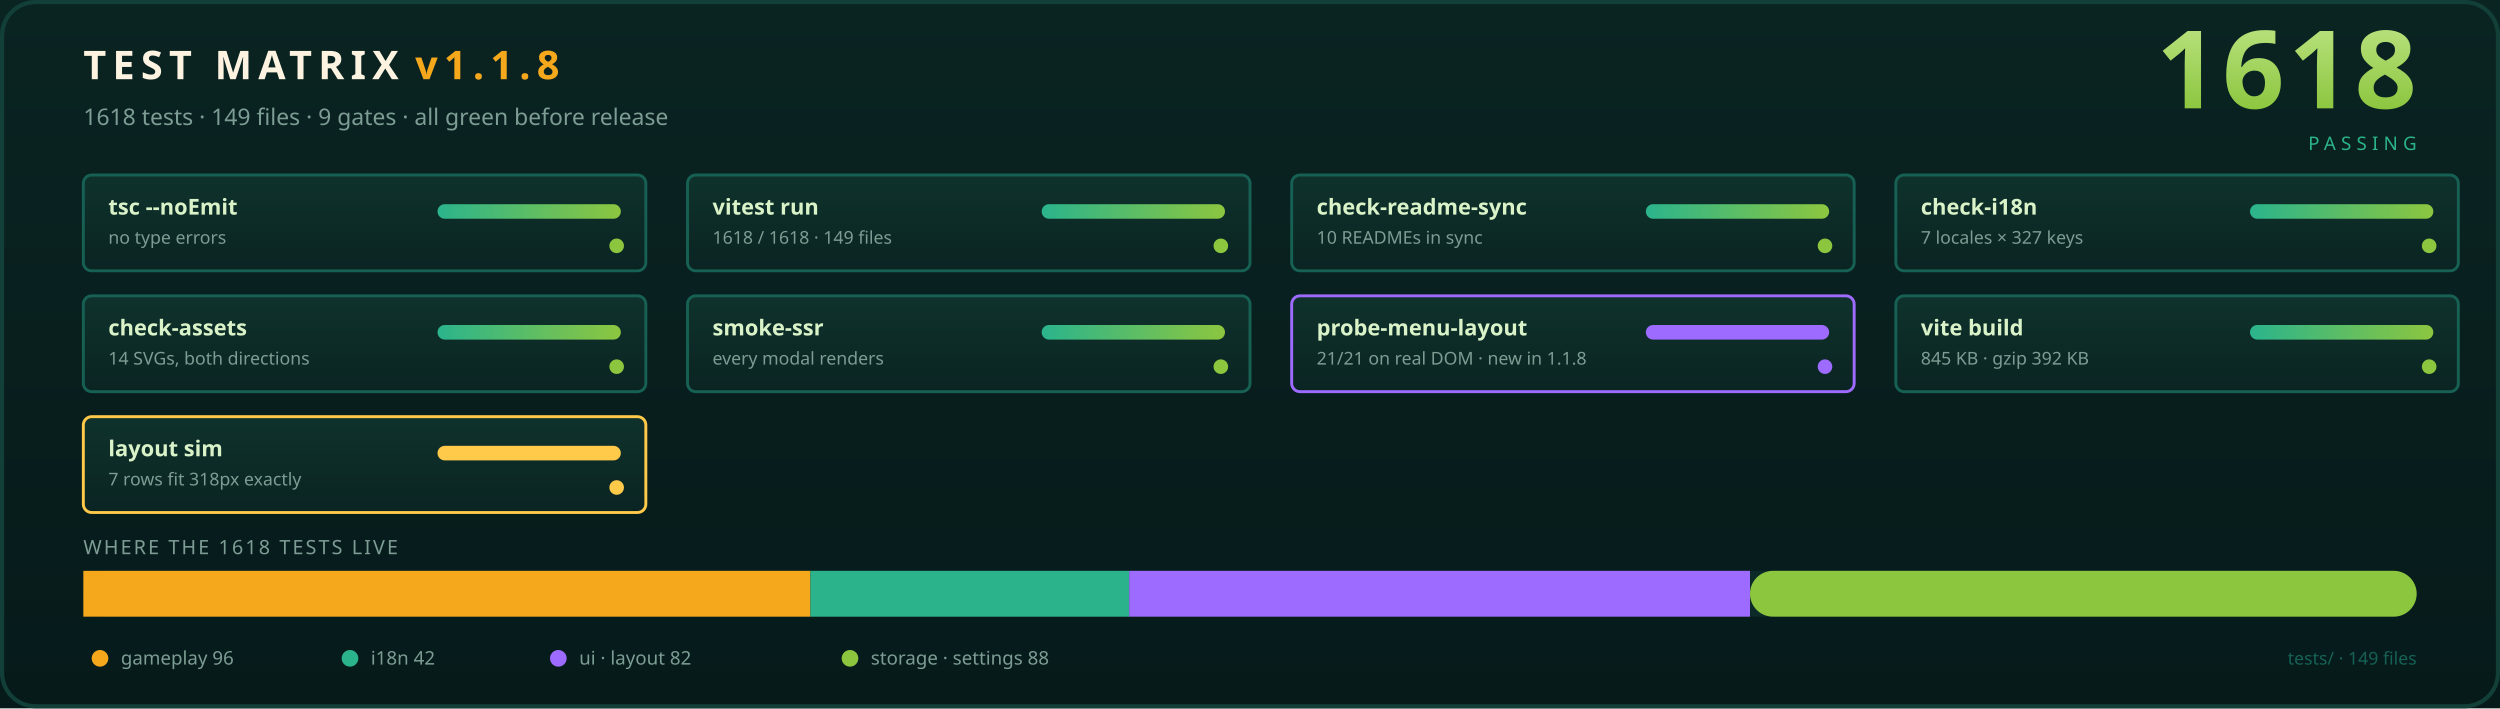
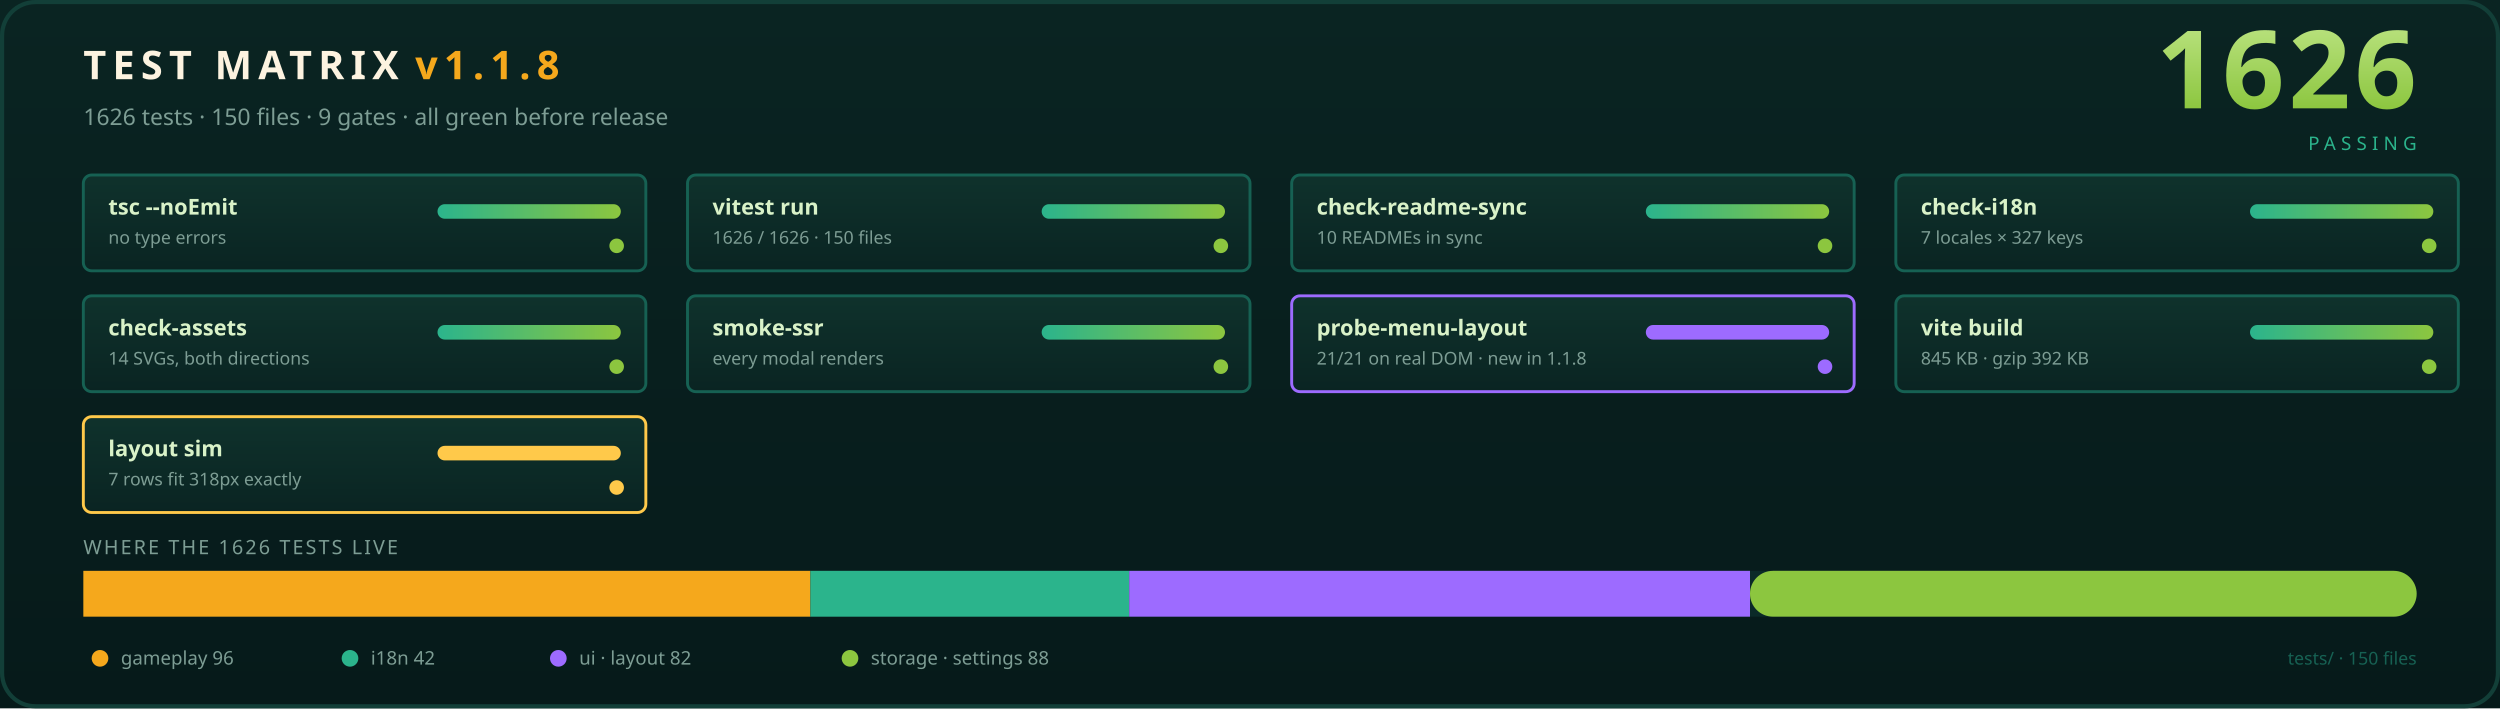
- <svg xmlns="http://www.w3.org/2000/svg" viewBox="0 0 1200 340" role="img" aria-label="Ma trận kiểm thử Lọ Chéo v1.1.8 — 1618 test trên 149 file, 9 cổng kiểm tra, phân bố theo nhóm (hoạt họa SMIL)">
+ <svg xmlns="http://www.w3.org/2000/svg" viewBox="0 0 1200 340" role="img" aria-label="Ma trận kiểm thử Lọ Chéo v1.1.8 — 1626 test trên 150 file, 9 cổng kiểm tra, phân bố theo nhóm (hoạt họa SMIL)">
  <defs>
    <filter id="tm-glow" x="-40%" y="-40%" width="180%" height="180%">
      <feGaussianBlur stdDeviation="4" result="b" />
      <feMerge>
        <feMergeNode in="b" />
        <feMergeNode in="SourceGraphic" />
      </feMerge>
    </filter>
    <linearGradient id="tmBg" x1="0" y1="0" x2="0" y2="1">
      <stop offset="0" stop-color="#0a2422" />
      <stop offset="1" stop-color="#061a1a" />
    </linearGradient>
    <linearGradient id="tmCard" x1="0" y1="0" x2="0" y2="1">
      <stop offset="0" stop-color="#0f322c" />
      <stop offset="1" stop-color="#0a2422" />
    </linearGradient>
    <linearGradient id="tmBar" x1="0" y1="0" x2="1" y2="0">
      <stop offset="0" stop-color="#2bb48c" />
      <stop offset="1" stop-color="#8cc63f" />
    </linearGradient>
    <linearGradient id="tmBig" x1="0" y1="0" x2="0" y2="1">
      <stop offset="0" stop-color="#b6e07a" />
      <stop offset="1" stop-color="#8cc63f" />
    </linearGradient>
  </defs>
  <rect width="1200" height="340" fill="url(#tmBg)" />
  <rect x="1" y="1" width="1198" height="338" rx="16" fill="none" stroke="#123f38" stroke-width="2" />
  <text x="40" y="38" font-family="'Arial Black','Bungee',sans-serif" font-weight="900" font-size="19" letter-spacing="3" fill="#fdf3e0">TEST MATRIX <tspan fill="#f5a81c">v1.1.8</tspan>
  </text>
-   <text x="40" y="60" font-family="system-ui,sans-serif" font-size="11" fill="#7d9d94">1618 tests · 149 files · 9 gates · all green before release</text>
-   <text x="1160" y="52" text-anchor="end" font-family="'Arial Black','Bungee',sans-serif" font-weight="900" font-size="52" fill="url(#tmBig)" letter-spacing="2">1618</text>
+   <text x="40" y="60" font-family="system-ui,sans-serif" font-size="11" fill="#7d9d94">1626 tests · 150 files · 9 gates · all green before release</text>
+   <text x="1160" y="52" text-anchor="end" font-family="'Arial Black','Bungee',sans-serif" font-weight="900" font-size="52" fill="url(#tmBig)" letter-spacing="2">1626</text>
  <text x="1160" y="72" text-anchor="end" font-family="system-ui,sans-serif" font-size="9" letter-spacing="2.5" fill="#2bb48c">PASSING</text>
  <g font-family="system-ui,sans-serif">
    <g transform="translate(40,84)">
      <rect width="270" height="46" rx="4" fill="url(#tmCard)" stroke="#166153" stroke-width="1.4" />
      <text x="12" y="19" font-size="10.5" fill="#d9f2c8" font-weight="700">tsc --noEmit</text>
      <text x="12" y="33" font-size="8.5" fill="#7d9d94">no type errors</text>
      <rect x="170" y="14" width="88" height="7" rx="3.5" fill="#0b2a28" />
      <rect x="170" y="14" width="88" height="7" rx="3.5" fill="url(#tmBar)">
        <animate attributeName="opacity" values="0.6;1;1;0.6" dur="9s" repeatCount="indefinite" />
      </rect>
      <circle cx="256" cy="34" r="3.5" fill="#8cc63f">
        <animate attributeName="opacity" values="1;0.3;1" dur="2.4s" repeatCount="indefinite" />
      </circle>
    </g>
    <g transform="translate(330,84)">
      <rect width="270" height="46" rx="4" fill="url(#tmCard)" stroke="#166153" stroke-width="1.4" />
      <text x="12" y="19" font-size="10.5" fill="#d9f2c8" font-weight="700">vitest run</text>
-       <text x="12" y="33" font-size="8.5" fill="#7d9d94">1618 / 1618 · 149 files</text>
+       <text x="12" y="33" font-size="8.5" fill="#7d9d94">1626 / 1626 · 150 files</text>
      <rect x="170" y="14" width="88" height="7" rx="3.5" fill="#0b2a28" />
      <rect x="170" y="14" width="88" height="7" rx="3.5" fill="url(#tmBar)">
        <animate attributeName="opacity" values="0.6;1;1;0.6" dur="9s" begin="0.6s" repeatCount="indefinite" />
      </rect>
      <circle cx="256" cy="34" r="3.5" fill="#8cc63f">
        <animate attributeName="opacity" values="1;0.3;1" dur="2.4s" begin="0.3s" repeatCount="indefinite" />
      </circle>
    </g>
    <g transform="translate(620,84)">
      <rect width="270" height="46" rx="4" fill="url(#tmCard)" stroke="#166153" stroke-width="1.4" />
      <text x="12" y="19" font-size="10.5" fill="#d9f2c8" font-weight="700">check-readme-sync</text>
      <text x="12" y="33" font-size="8.5" fill="#7d9d94">10 READMEs in sync</text>
      <rect x="170" y="14" width="88" height="7" rx="3.5" fill="#0b2a28" />
      <rect x="170" y="14" width="88" height="7" rx="3.5" fill="url(#tmBar)">
        <animate attributeName="opacity" values="0.6;1;1;0.6" dur="9s" begin="1.2s" repeatCount="indefinite" />
      </rect>
      <circle cx="256" cy="34" r="3.5" fill="#8cc63f">
        <animate attributeName="opacity" values="1;0.3;1" dur="2.4s" begin="0.6s" repeatCount="indefinite" />
      </circle>
    </g>
    <g transform="translate(910,84)">
      <rect width="270" height="46" rx="4" fill="url(#tmCard)" stroke="#166153" stroke-width="1.4" />
      <text x="12" y="19" font-size="10.5" fill="#d9f2c8" font-weight="700">check-i18n</text>
      <text x="12" y="33" font-size="8.5" fill="#7d9d94">7 locales × 327 keys</text>
      <rect x="170" y="14" width="88" height="7" rx="3.5" fill="#0b2a28" />
      <rect x="170" y="14" width="88" height="7" rx="3.5" fill="url(#tmBar)">
        <animate attributeName="opacity" values="0.6;1;1;0.6" dur="9s" begin="1.8s" repeatCount="indefinite" />
      </rect>
      <circle cx="256" cy="34" r="3.5" fill="#8cc63f">
        <animate attributeName="opacity" values="1;0.3;1" dur="2.4s" begin="0.9s" repeatCount="indefinite" />
      </circle>
    </g>
    <g transform="translate(40,142)">
      <rect width="270" height="46" rx="4" fill="url(#tmCard)" stroke="#166153" stroke-width="1.4" />
      <text x="12" y="19" font-size="10.5" fill="#d9f2c8" font-weight="700">check-assets</text>
      <text x="12" y="33" font-size="8.5" fill="#7d9d94">14 SVGs, both directions</text>
      <rect x="170" y="14" width="88" height="7" rx="3.5" fill="#0b2a28" />
      <rect x="170" y="14" width="88" height="7" rx="3.5" fill="url(#tmBar)">
        <animate attributeName="opacity" values="0.6;1;1;0.6" dur="9s" begin="2.4s" repeatCount="indefinite" />
      </rect>
      <circle cx="256" cy="34" r="3.5" fill="#8cc63f">
        <animate attributeName="opacity" values="1;0.3;1" dur="2.4s" begin="1.2s" repeatCount="indefinite" />
      </circle>
    </g>
    <g transform="translate(330,142)">
      <rect width="270" height="46" rx="4" fill="url(#tmCard)" stroke="#166153" stroke-width="1.4" />
      <text x="12" y="19" font-size="10.5" fill="#d9f2c8" font-weight="700">smoke-ssr</text>
      <text x="12" y="33" font-size="8.5" fill="#7d9d94">every modal renders</text>
      <rect x="170" y="14" width="88" height="7" rx="3.5" fill="#0b2a28" />
      <rect x="170" y="14" width="88" height="7" rx="3.5" fill="url(#tmBar)">
        <animate attributeName="opacity" values="0.6;1;1;0.6" dur="9s" begin="3s" repeatCount="indefinite" />
      </rect>
      <circle cx="256" cy="34" r="3.5" fill="#8cc63f">
        <animate attributeName="opacity" values="1;0.3;1" dur="2.4s" begin="1.5s" repeatCount="indefinite" />
      </circle>
    </g>
    <g transform="translate(620,142)">
      <rect width="270" height="46" rx="4" fill="url(#tmCard)" stroke="#9d6bff" stroke-width="1.4" />
      <text x="12" y="19" font-size="10.5" fill="#d9f2c8" font-weight="700">probe-menu-layout</text>
      <text x="12" y="33" font-size="8.5" fill="#7d9d94">21/21 on real DOM · new in 1.1.8</text>
      <rect x="170" y="14" width="88" height="7" rx="3.5" fill="#0b2a28" />
      <rect x="170" y="14" width="88" height="7" rx="3.5" fill="#9d6bff" />
      <circle cx="256" cy="34" r="3.5" fill="#9d6bff">
        <animate attributeName="opacity" values="1;0.3;1" dur="2.4s" begin="1.8s" repeatCount="indefinite" />
      </circle>
    </g>
    <g transform="translate(910,142)">
      <rect width="270" height="46" rx="4" fill="url(#tmCard)" stroke="#166153" stroke-width="1.4" />
      <text x="12" y="19" font-size="10.5" fill="#d9f2c8" font-weight="700">vite build</text>
      <text x="12" y="33" font-size="8.5" fill="#7d9d94">845 KB · gzip 392 KB</text>
      <rect x="170" y="14" width="88" height="7" rx="3.5" fill="#0b2a28" />
      <rect x="170" y="14" width="88" height="7" rx="3.5" fill="url(#tmBar)">
        <animate attributeName="opacity" values="0.6;1;1;0.6" dur="9s" begin="4.2s" repeatCount="indefinite" />
      </rect>
      <circle cx="256" cy="34" r="3.5" fill="#8cc63f">
        <animate attributeName="opacity" values="1;0.3;1" dur="2.4s" begin="2.1s" repeatCount="indefinite" />
      </circle>
    </g>
    <g transform="translate(40,200)">
      <rect width="270" height="46" rx="4" fill="url(#tmCard)" stroke="#ffc94a" stroke-width="1.4" />
      <text x="12" y="19" font-size="10.5" fill="#d9f2c8" font-weight="700">layout sim</text>
      <text x="12" y="33" font-size="8.5" fill="#7d9d94">7 rows fit 318px exactly</text>
      <rect x="170" y="14" width="88" height="7" rx="3.5" fill="#0b2a28" />
      <rect x="170" y="14" width="88" height="7" rx="3.5" fill="#ffc94a" />
      <circle cx="256" cy="34" r="3.5" fill="#ffc94a">
        <animate attributeName="opacity" values="1;0.3;1" dur="2.4s" begin="2.4s" repeatCount="indefinite" />
      </circle>
    </g>
  </g>
-   <text x="40" y="266" font-family="system-ui,sans-serif" font-size="9.5" letter-spacing="1" fill="#7d9d94">WHERE THE 1618 TESTS LIVE</text>
+   <text x="40" y="266" font-family="system-ui,sans-serif" font-size="9.5" letter-spacing="1" fill="#7d9d94">WHERE THE 1626 TESTS LIVE</text>
  <g transform="translate(40,274)">
    <rect width="1120" height="22" rx="11" fill="#0b2a28" />
    <rect x="0" y="0" width="349" height="22" fill="#f5a81c">
      <animate attributeName="opacity" values="0.55;1;1;0.55" dur="9s" begin="0s" repeatCount="indefinite" />
    </rect>
    <rect x="349" y="0" width="153" height="22" fill="#2bb48c">
      <animate attributeName="opacity" values="0.55;1;1;0.55" dur="9s" begin="0.8s" repeatCount="indefinite" />
    </rect>
    <rect x="502" y="0" width="298" height="22" fill="#9d6bff">
      <animate attributeName="opacity" values="0.55;1;1;0.55" dur="9s" begin="1.6s" repeatCount="indefinite" />
    </rect>
    <rect x="800" y="0" width="320" height="22" rx="11" fill="#8cc63f">
      <animate attributeName="opacity" values="0.55;1;1;0.55" dur="9s" begin="2.4s" repeatCount="indefinite" />
    </rect>
  </g>
  <g font-family="system-ui,sans-serif" font-size="9" fill="#7d9d94">
    <circle cx="48" cy="316" r="4" fill="#f5a81c" />
    <text x="58" y="319">gameplay 96</text>
    <circle cx="168" cy="316" r="4" fill="#2bb48c" />
    <text x="178" y="319">i18n 42</text>
    <circle cx="268" cy="316" r="4" fill="#9d6bff" />
    <text x="278" y="319">ui · layout 82</text>
    <circle cx="408" cy="316" r="4" fill="#8cc63f" />
    <text x="418" y="319">storage · settings 88</text>
  </g>
-   <text x="1160" y="319" text-anchor="end" font-family="system-ui,sans-serif" font-size="8.5" fill="#166153">tests/ · 149 files</text>
+   <text x="1160" y="319" text-anchor="end" font-family="system-ui,sans-serif" font-size="8.5" fill="#166153">tests/ · 150 files</text>
</svg>
